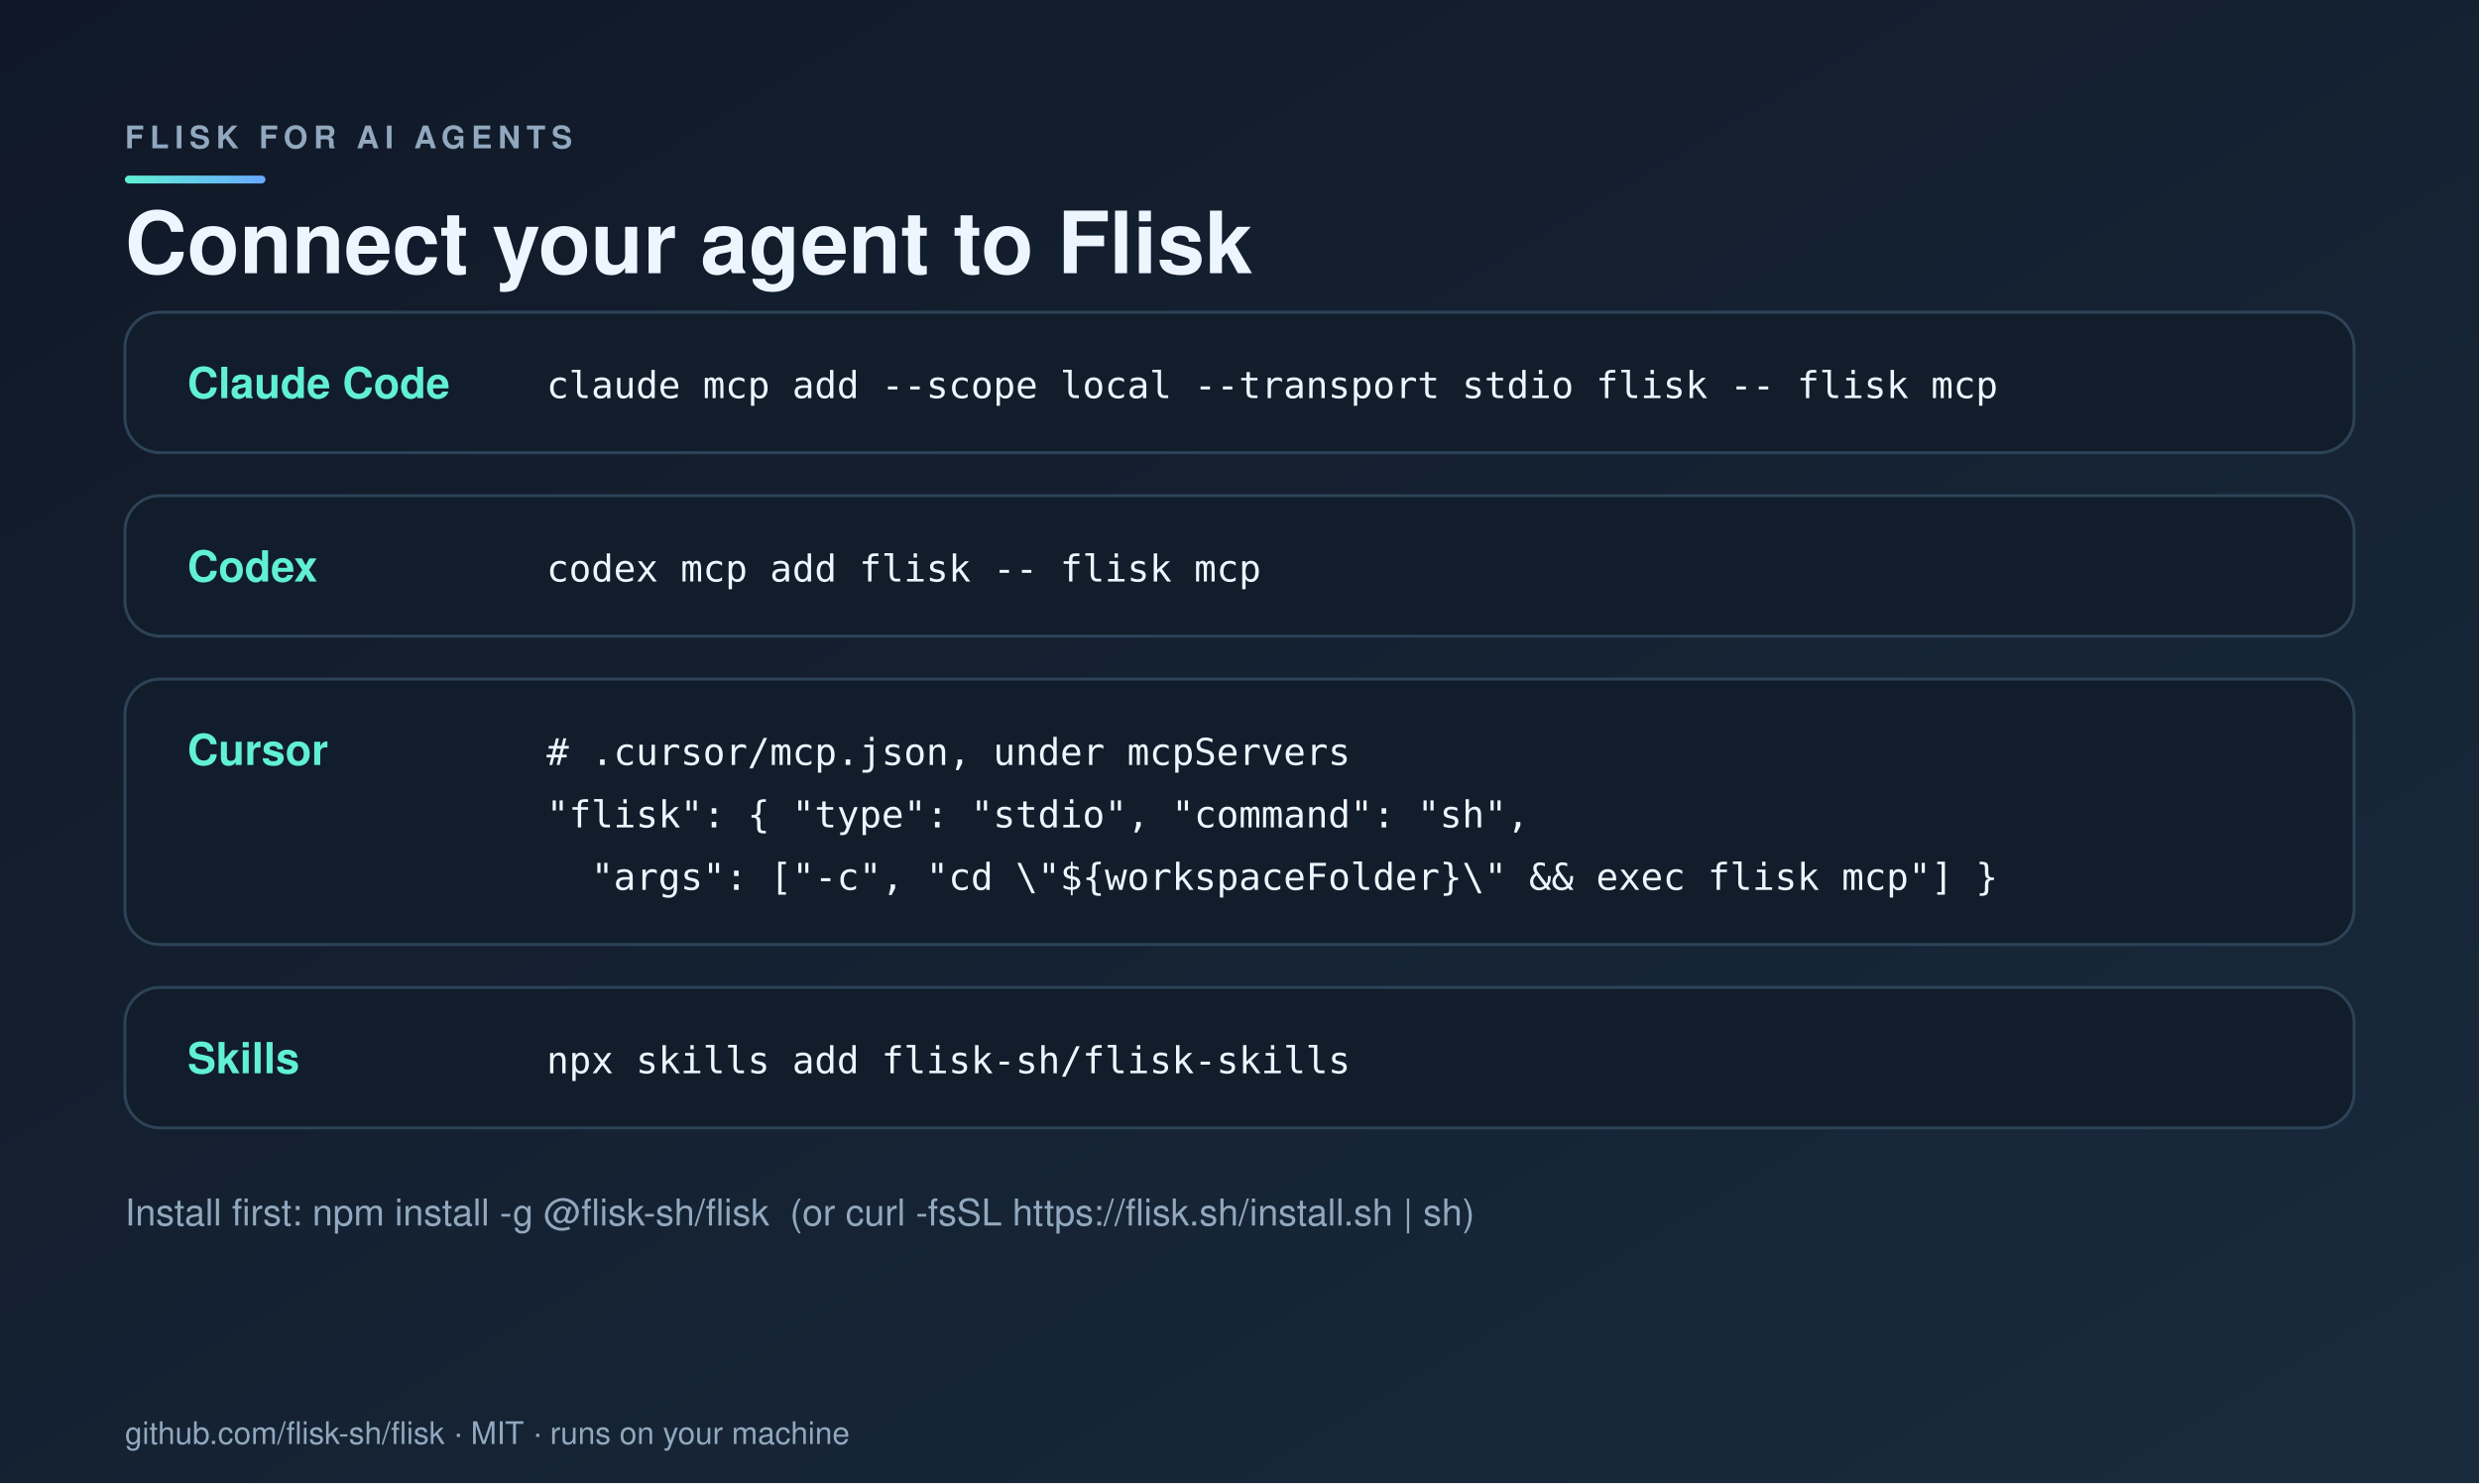
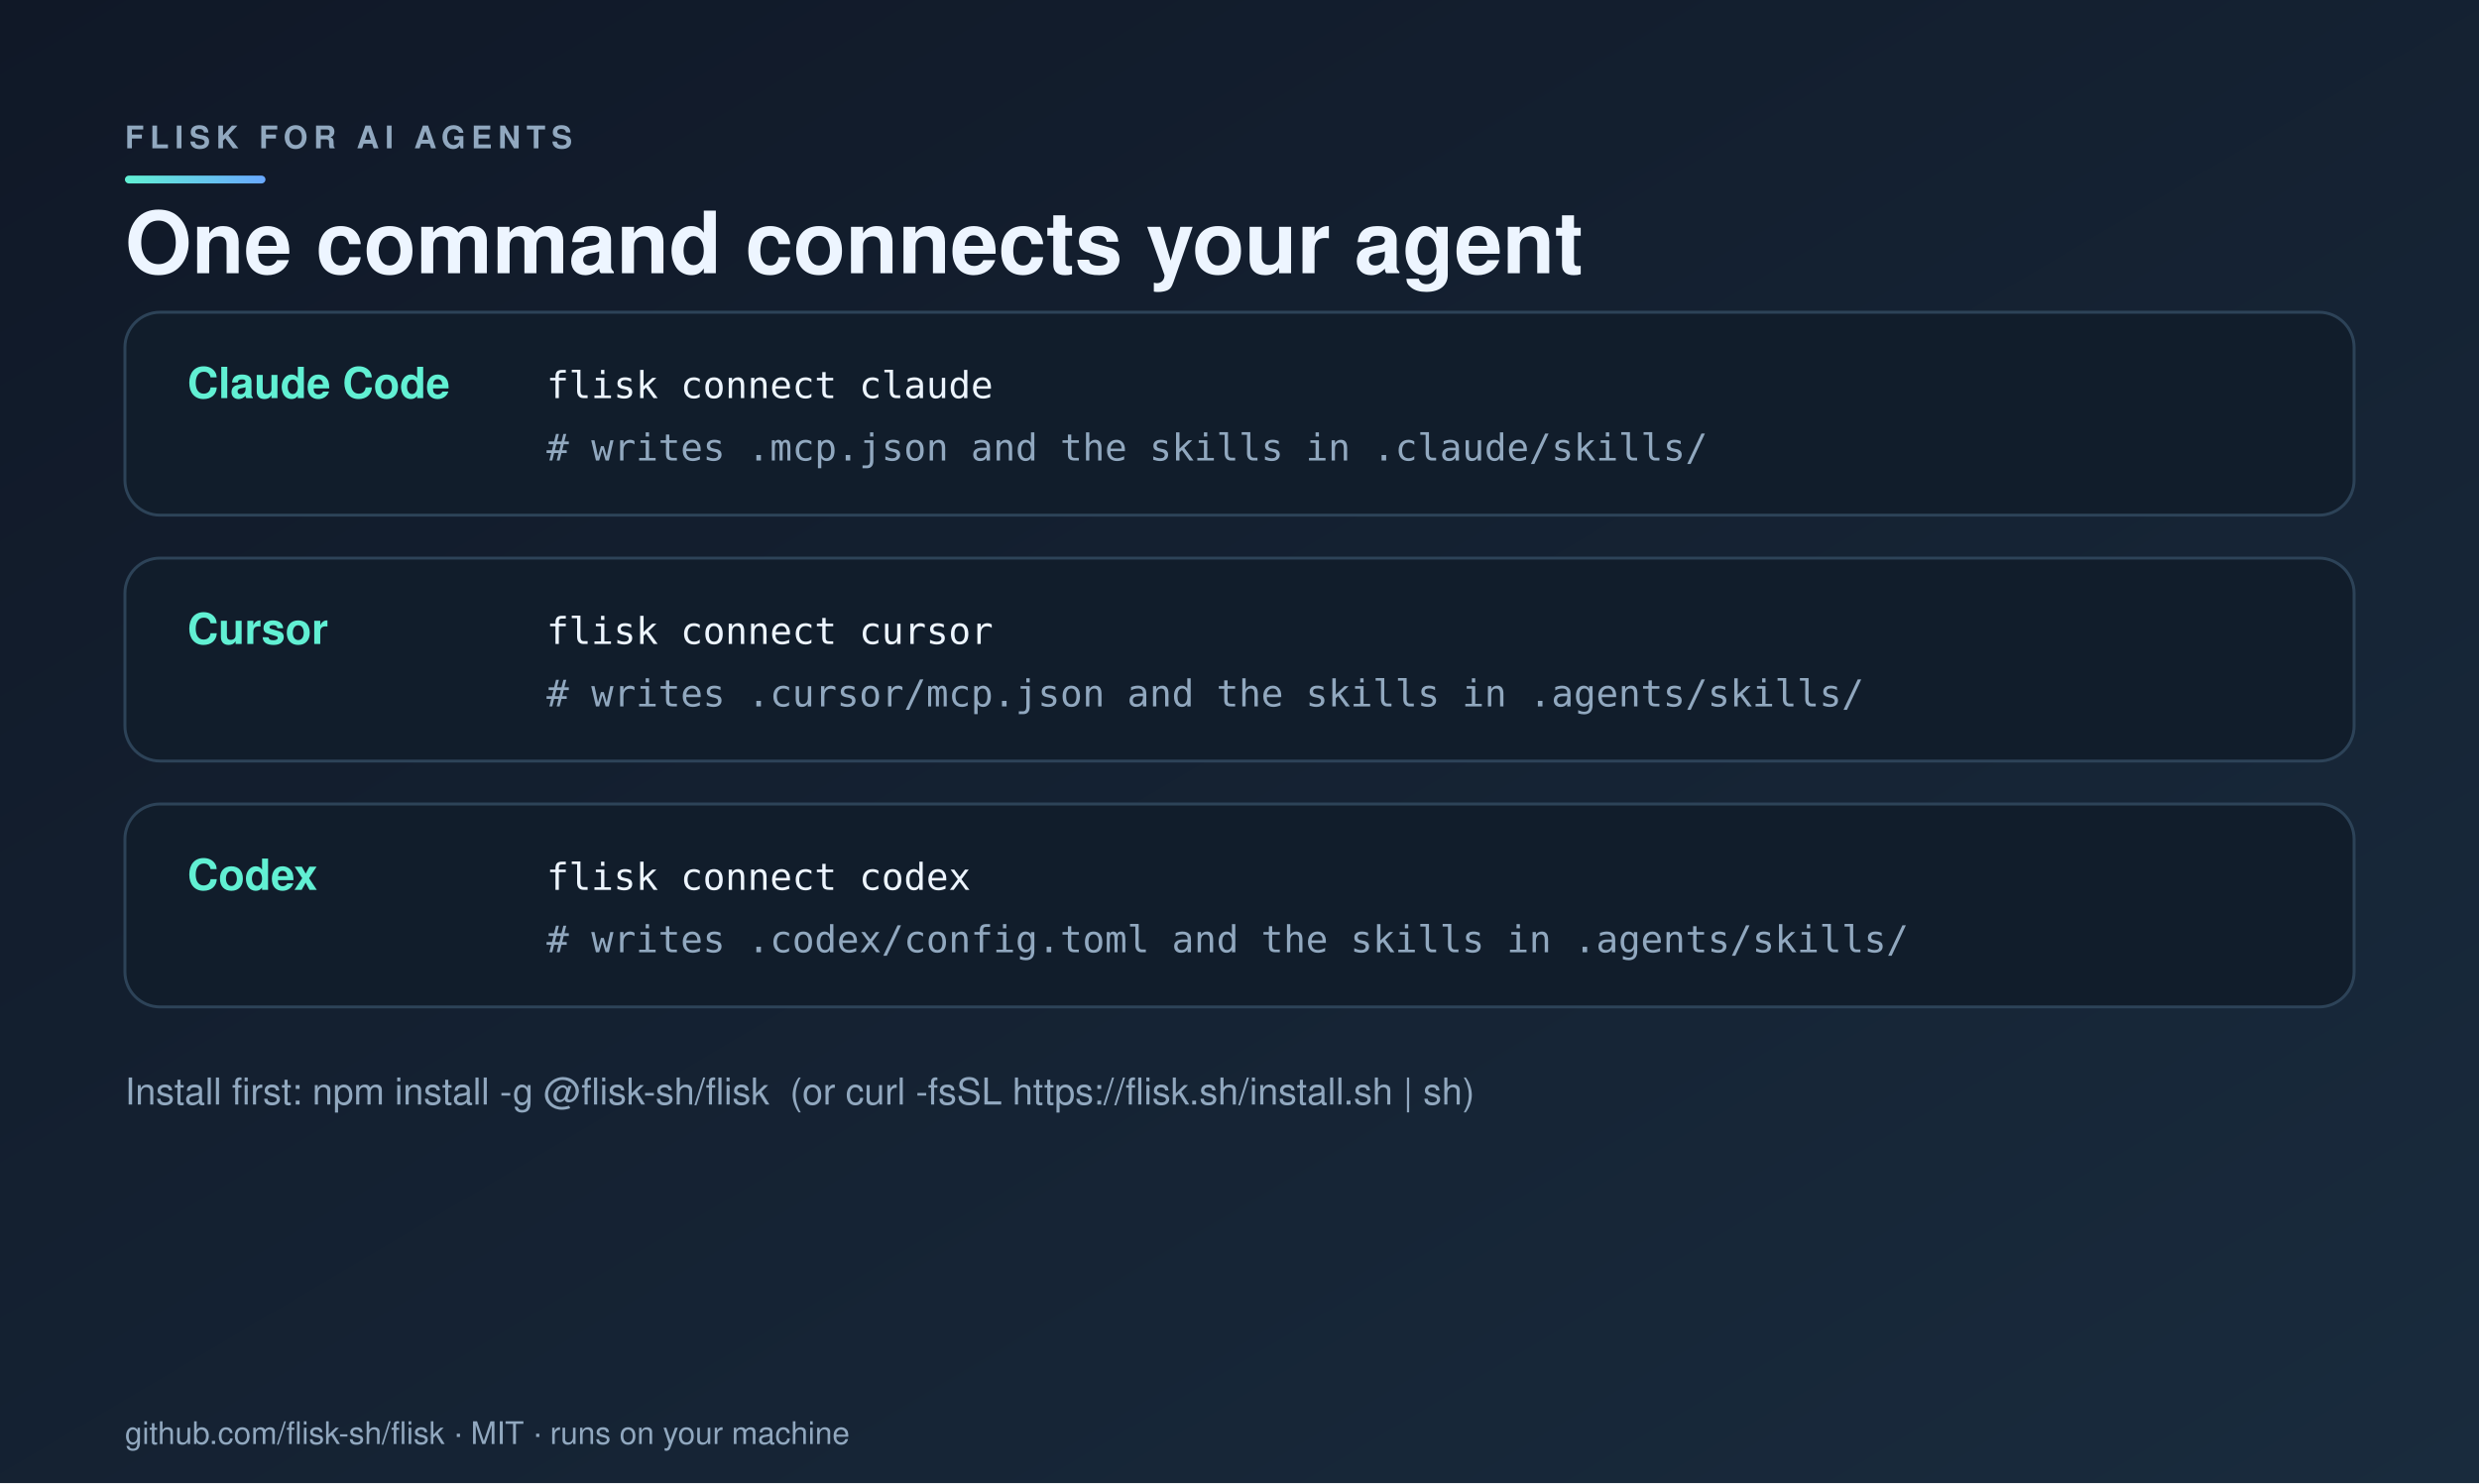
- <svg xmlns="http://www.w3.org/2000/svg" width="1270" height="760" viewBox="0 0 1270 760" role="img" aria-label="Connect your agent to Flisk">
+ <svg xmlns="http://www.w3.org/2000/svg" width="1270" height="760" viewBox="0 0 1270 760" role="img" aria-label="One command connects your agent">
  <defs>
    <linearGradient id="bg" x1="0" y1="0" x2="1" y2="1">
      <stop stop-color="#101827" />
      <stop offset="1" stop-color="#192b3d" />
    </linearGradient>
    <linearGradient id="glow" x1="0" y1="0" x2="1" y2="0">
      <stop stop-color="#61f0d3" />
      <stop offset="1" stop-color="#69a8ff" />
    </linearGradient>
  </defs>
  <rect width="1270" height="760" fill="url(#bg)" />
  <text x="64" y="76" font-family="-apple-system,BlinkMacSystemFont,'Segoe UI',Helvetica,Arial,sans-serif" font-size="16" font-weight="700" letter-spacing="3" fill="#91a8bf">FLISK FOR AI AGENTS</text>
  <rect x="64" y="90" width="72" height="4" rx="2" fill="url(#glow)" />
-   <text x="64" y="140" xml:space="preserve" font-family="-apple-system,BlinkMacSystemFont,'Segoe UI',Helvetica,Arial,sans-serif" font-size="44" font-weight="750" fill="#edf5ff" text-anchor="start">Connect your agent to Flisk</text>
-   <rect x="64" y="160" width="1142" height="72" rx="18" fill="#111d2b" stroke="#2d4358" stroke-width="1.5" />
+   <text x="64" y="140" xml:space="preserve" font-family="-apple-system,BlinkMacSystemFont,'Segoe UI',Helvetica,Arial,sans-serif" font-size="44" font-weight="750" fill="#edf5ff" text-anchor="start">One command connects your agent</text>
+   <rect x="64" y="160" width="1142" height="104" rx="18" fill="#111d2b" stroke="#2d4358" stroke-width="1.5" />
  <text x="96" y="204" xml:space="preserve" font-family="-apple-system,BlinkMacSystemFont,'Segoe UI',Helvetica,Arial,sans-serif" font-size="22" font-weight="700" fill="#61f0d3" text-anchor="start">Claude Code</text>
-   <text x="280" y="204" xml:space="preserve" font-family="'JetBrains Mono','Hack',ui-monospace,Menlo,monospace" font-size="19" font-weight="400" fill="#edf5ff" text-anchor="start">claude mcp add --scope local --transport stdio flisk -- flisk mcp</text>
-   <rect x="64" y="254" width="1142" height="72" rx="18" fill="#111d2b" stroke="#2d4358" stroke-width="1.5" />
-   <text x="96" y="298" xml:space="preserve" font-family="-apple-system,BlinkMacSystemFont,'Segoe UI',Helvetica,Arial,sans-serif" font-size="22" font-weight="700" fill="#61f0d3" text-anchor="start">Codex</text>
-   <text x="280" y="298" xml:space="preserve" font-family="'JetBrains Mono','Hack',ui-monospace,Menlo,monospace" font-size="19" font-weight="400" fill="#edf5ff" text-anchor="start">codex mcp add flisk -- flisk mcp</text>
-   <rect x="64" y="348" width="1142" height="136" rx="18" fill="#111d2b" stroke="#2d4358" stroke-width="1.5" />
-   <text x="96" y="392" xml:space="preserve" font-family="-apple-system,BlinkMacSystemFont,'Segoe UI',Helvetica,Arial,sans-serif" font-size="22" font-weight="700" fill="#61f0d3" text-anchor="start">Cursor</text>
-   <text x="280" y="392" xml:space="preserve" font-family="'JetBrains Mono','Hack',ui-monospace,Menlo,monospace" font-size="19" font-weight="400" fill="#edf5ff" text-anchor="start"># .cursor/mcp.json, under mcpServers</text>
-   <text x="280" y="424" xml:space="preserve" font-family="'JetBrains Mono','Hack',ui-monospace,Menlo,monospace" font-size="19" font-weight="400" fill="#edf5ff" text-anchor="start">"flisk": { "type": "stdio", "command": "sh",</text>
-   <text x="280" y="456" xml:space="preserve" font-family="'JetBrains Mono','Hack',ui-monospace,Menlo,monospace" font-size="19" font-weight="400" fill="#edf5ff" text-anchor="start">  "args": ["-c", "cd \"${workspaceFolder}\" &amp;&amp; exec flisk mcp"] }</text>
-   <rect x="64" y="506" width="1142" height="72" rx="18" fill="#111d2b" stroke="#2d4358" stroke-width="1.5" />
-   <text x="96" y="550" xml:space="preserve" font-family="-apple-system,BlinkMacSystemFont,'Segoe UI',Helvetica,Arial,sans-serif" font-size="22" font-weight="700" fill="#61f0d3" text-anchor="start">Skills</text>
-   <text x="280" y="550" xml:space="preserve" font-family="'JetBrains Mono','Hack',ui-monospace,Menlo,monospace" font-size="19" font-weight="400" fill="#edf5ff" text-anchor="start">npx skills add flisk-sh/flisk-skills</text>
-   <text x="64" y="628" xml:space="preserve" font-family="-apple-system,BlinkMacSystemFont,'Segoe UI',Helvetica,Arial,sans-serif" font-size="19" font-weight="400" fill="#91a8bf" text-anchor="start">Install first: npm install -g @flisk-sh/flisk  (or curl -fsSL https://flisk.sh/install.sh | sh)</text>
+   <text x="280" y="204" xml:space="preserve" font-family="'JetBrains Mono','Hack',ui-monospace,Menlo,monospace" font-size="19" font-weight="400" fill="#edf5ff" text-anchor="start">flisk connect claude</text>
+   <text x="280" y="236" xml:space="preserve" font-family="'JetBrains Mono','Hack',ui-monospace,Menlo,monospace" font-size="19" font-weight="400" fill="#91a8bf" text-anchor="start"># writes .mcp.json and the skills in .claude/skills/</text>
+   <rect x="64" y="286" width="1142" height="104" rx="18" fill="#111d2b" stroke="#2d4358" stroke-width="1.5" />
+   <text x="96" y="330" xml:space="preserve" font-family="-apple-system,BlinkMacSystemFont,'Segoe UI',Helvetica,Arial,sans-serif" font-size="22" font-weight="700" fill="#61f0d3" text-anchor="start">Cursor</text>
+   <text x="280" y="330" xml:space="preserve" font-family="'JetBrains Mono','Hack',ui-monospace,Menlo,monospace" font-size="19" font-weight="400" fill="#edf5ff" text-anchor="start">flisk connect cursor</text>
+   <text x="280" y="362" xml:space="preserve" font-family="'JetBrains Mono','Hack',ui-monospace,Menlo,monospace" font-size="19" font-weight="400" fill="#91a8bf" text-anchor="start"># writes .cursor/mcp.json and the skills in .agents/skills/</text>
+   <rect x="64" y="412" width="1142" height="104" rx="18" fill="#111d2b" stroke="#2d4358" stroke-width="1.5" />
+   <text x="96" y="456" xml:space="preserve" font-family="-apple-system,BlinkMacSystemFont,'Segoe UI',Helvetica,Arial,sans-serif" font-size="22" font-weight="700" fill="#61f0d3" text-anchor="start">Codex</text>
+   <text x="280" y="456" xml:space="preserve" font-family="'JetBrains Mono','Hack',ui-monospace,Menlo,monospace" font-size="19" font-weight="400" fill="#edf5ff" text-anchor="start">flisk connect codex</text>
+   <text x="280" y="488" xml:space="preserve" font-family="'JetBrains Mono','Hack',ui-monospace,Menlo,monospace" font-size="19" font-weight="400" fill="#91a8bf" text-anchor="start"># writes .codex/config.toml and the skills in .agents/skills/</text>
+   <text x="64" y="566" xml:space="preserve" font-family="-apple-system,BlinkMacSystemFont,'Segoe UI',Helvetica,Arial,sans-serif" font-size="19" font-weight="400" fill="#91a8bf" text-anchor="start">Install first: npm install -g @flisk-sh/flisk  (or curl -fsSL https://flisk.sh/install.sh | sh)</text>
  <text x="64" y="740" font-family="-apple-system,BlinkMacSystemFont,'Segoe UI',Helvetica,Arial,sans-serif" font-size="16" fill="#91a8bf">github.com/flisk-sh/flisk · MIT · runs on your machine</text>
</svg>
